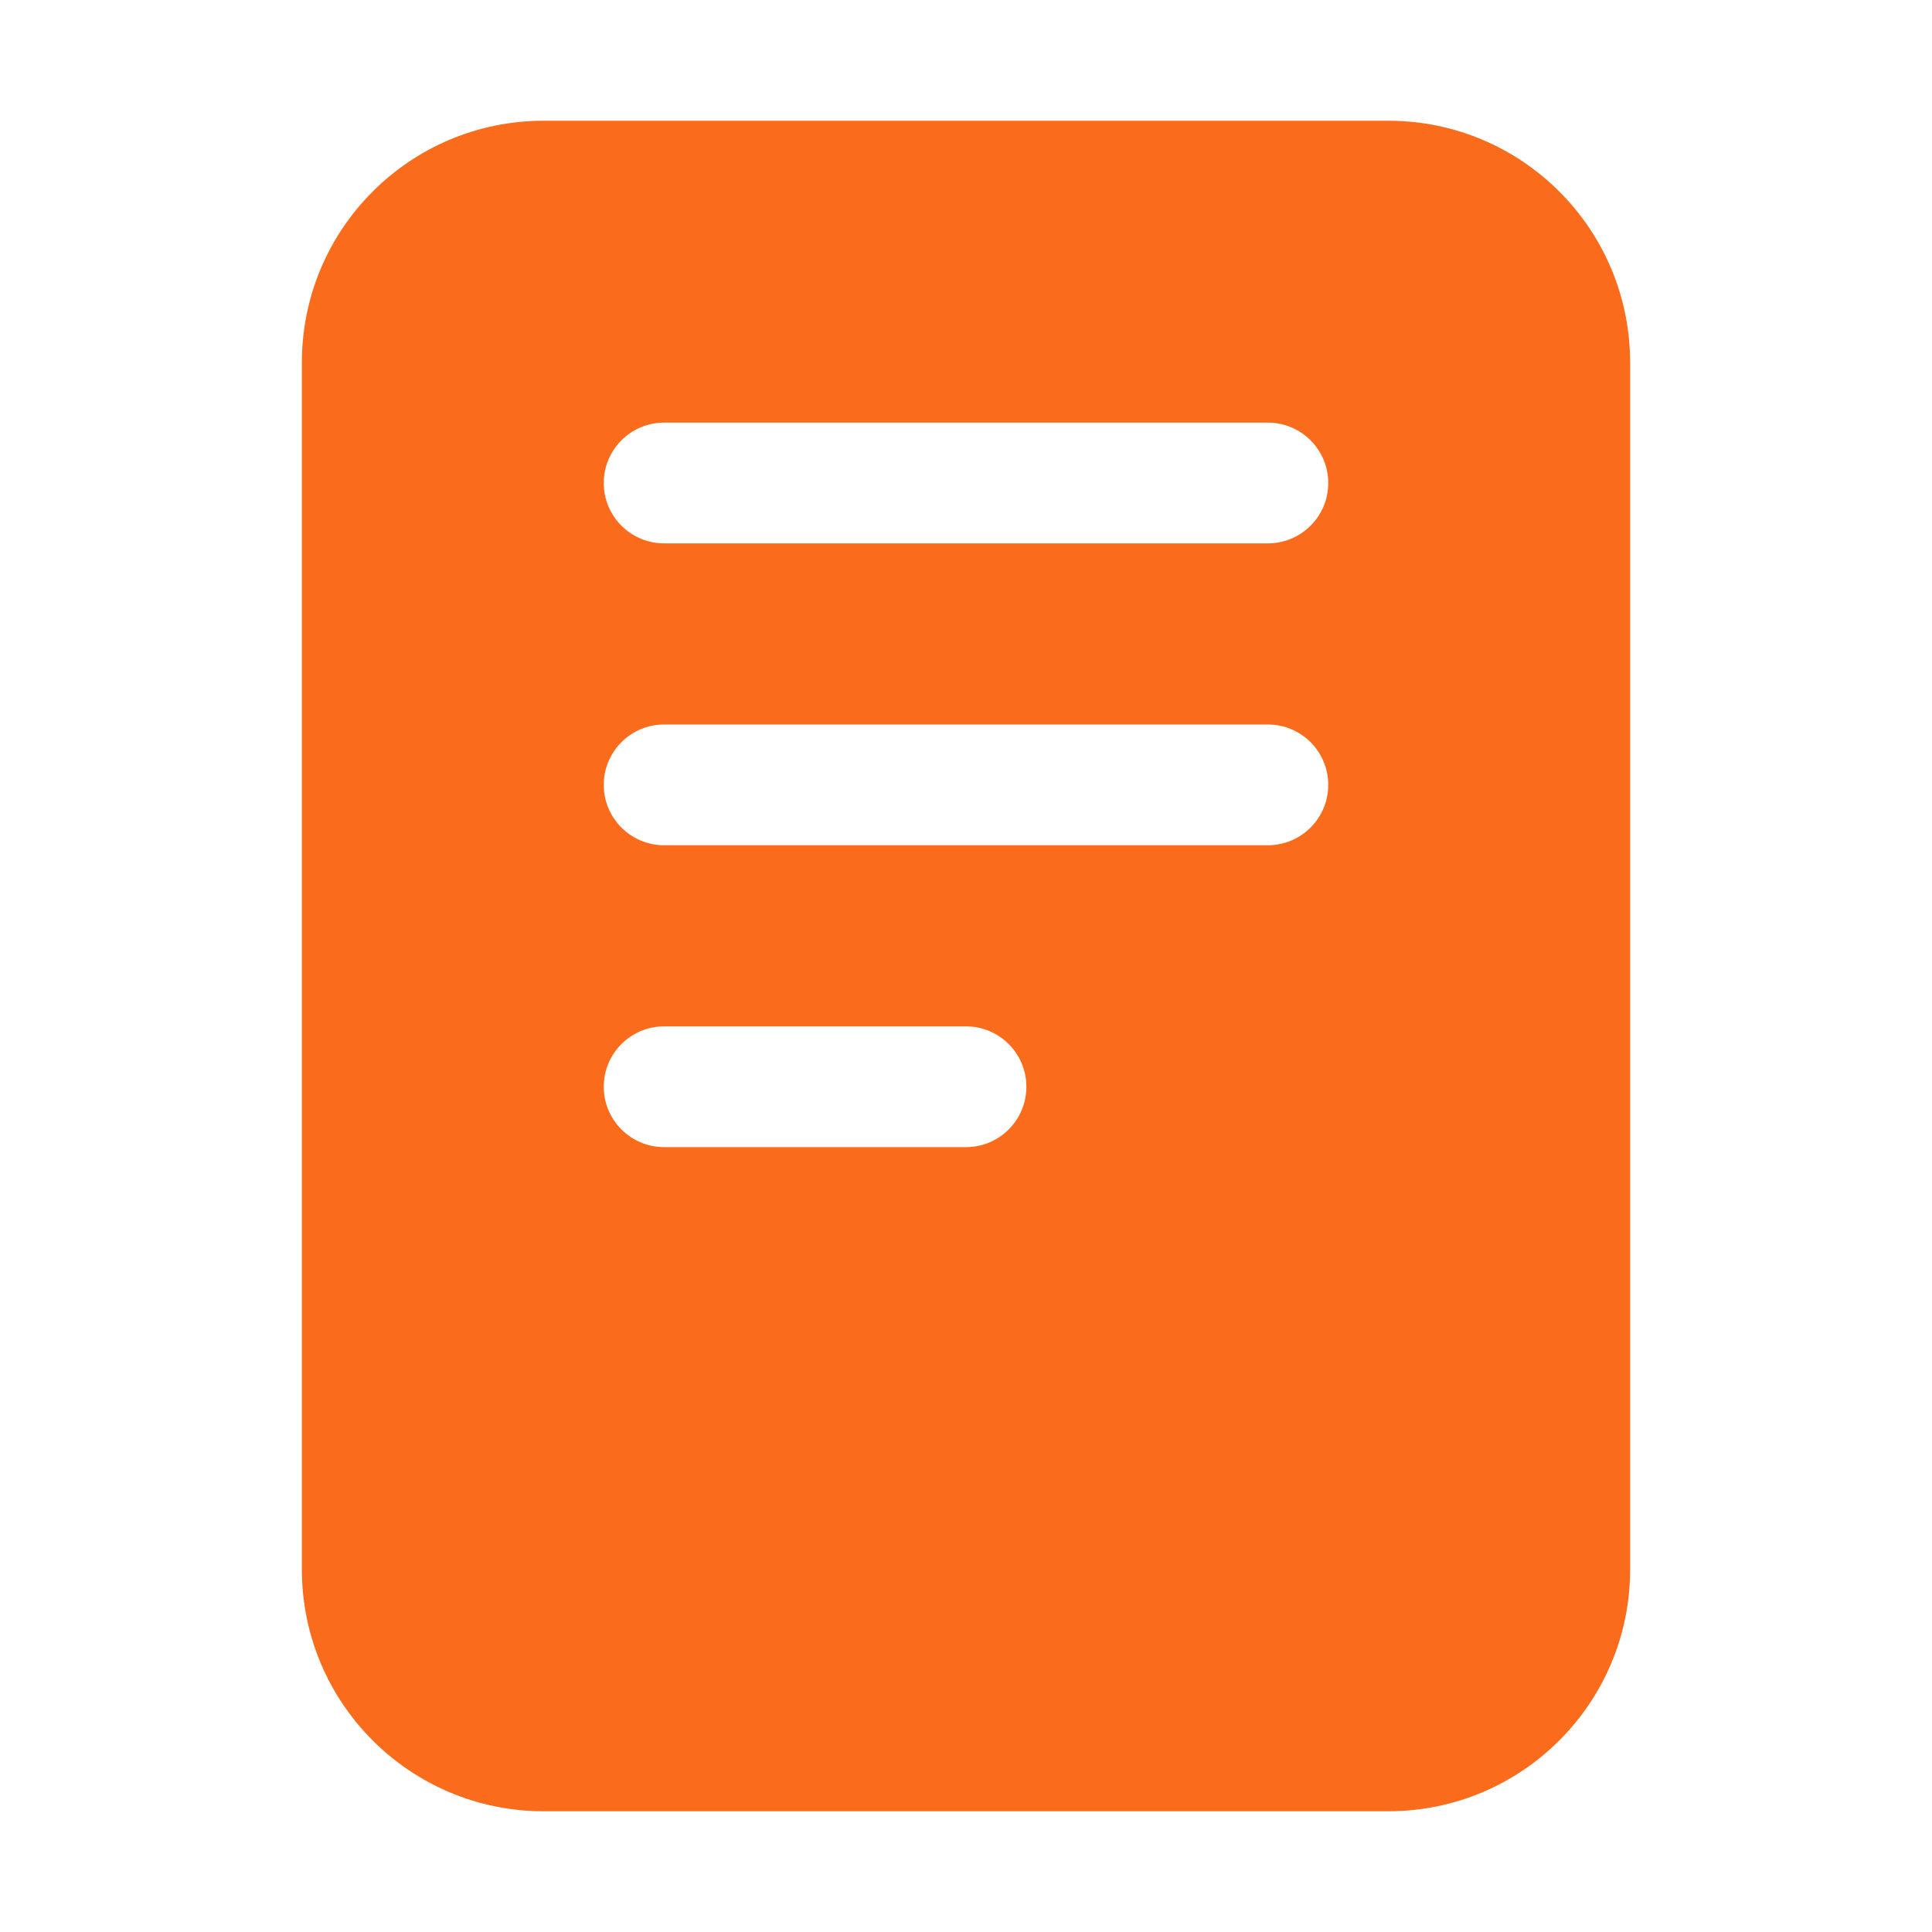
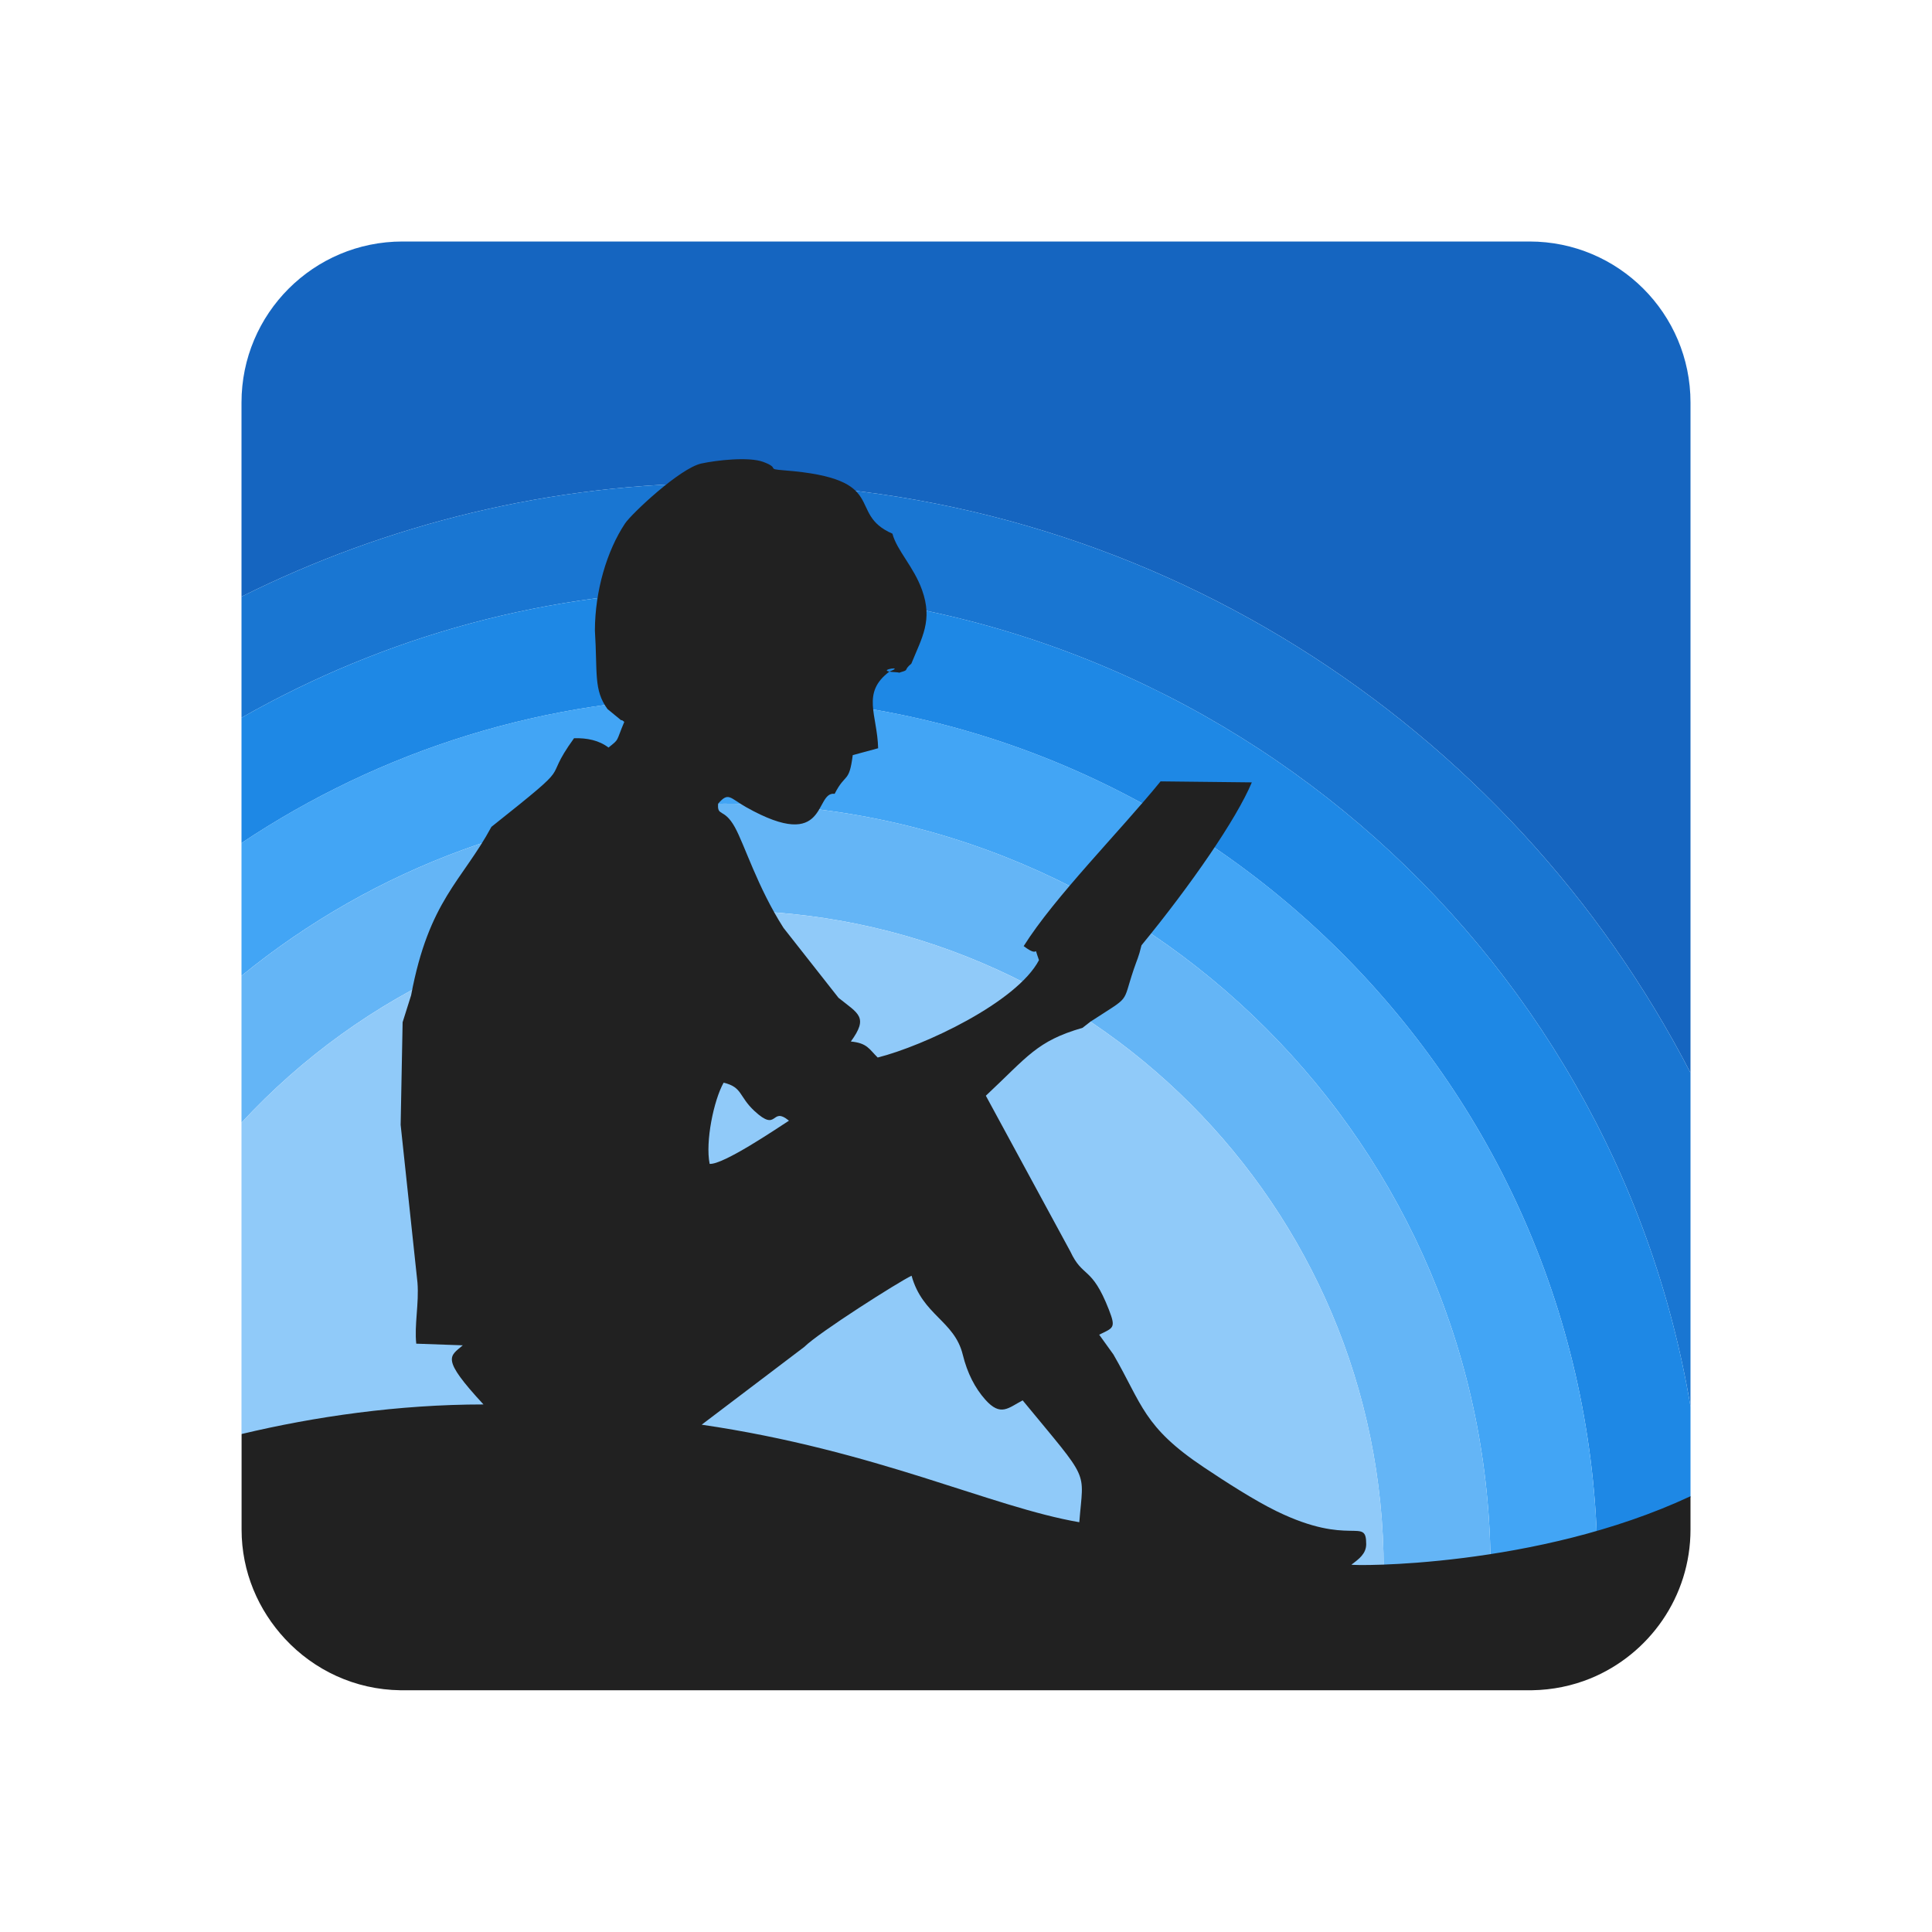
- <svg xmlns="http://www.w3.org/2000/svg" width="1em" height="1em" viewBox="0 0 512 512">
-   <path d="M0 0h512v512H0z" fill="none" />
-   <path fill="#fa6c1b" d="M368 32H144a64.07 64.07 0 0 0-64 64v320a64.07 64.07 0 0 0 64 64h224a64.07 64.07 0 0 0 64-64V96a64.07 64.07 0 0 0-64-64M256 304h-80a16 16 0 0 1 0-32h80a16 16 0 0 1 0 32m80-80H176a16 16 0 0 1 0-32h160a16 16 0 0 1 0 32m0-80H176a16 16 0 0 1 0-32h160a16 16 0 0 1 0 32" />
+ <svg xmlns="http://www.w3.org/2000/svg" viewBox="0 0 48 48" width="48px" height="48px" baseProfile="basic">
+   <path fill="#1565c0" d="M42,26.655V10c0-2.209-1.791-4-4-4H10c-2.209,0-4,1.791-4,4v4.823C9.618,13.02,13.691,12,18,12 C28.441,12,37.51,17.961,42,26.655z" />
+   <path fill="#1976d2" d="M18,14.656c12.041,0,22.063,8.79,24,20.289v-8.29C37.51,17.961,28.441,12,18,12 c-4.309,0-8.382,1.02-12,2.823v3.009C9.544,15.815,13.638,14.656,18,14.656z" />
+   <path fill="#1e88e5" d="M18,14.656c-4.362,0-8.456,1.159-12,3.176v3.113c3.439-2.293,7.565-3.633,12-3.633 c11.959,0,21.689,9.729,21.689,21.689c0,0.914-0.651,0.615-0.762,1.5c1.457-0.597,2.36-0.738,2.36-2.41L42,37.197v-2.252 C40.063,23.445,30.041,14.656,18,14.656z" />
+   <path fill="#42a5f5" d="M18,19.967c10.495,0,19.033,8.538,19.033,19.033c0,1.023-0.781,0.486-0.937,1.466l1.787,0.371 c0.537,0,0.544,0.327,1.011,0.135c0.11-0.885,0.795-1.057,0.795-1.972c0-11.959-9.729-21.689-21.689-21.689 c-4.435,0-8.561,1.34-12,3.633v3.299C9.277,21.574,13.453,19.967,18,19.967z" />
+   <path fill="#64b5f6" d="M18,19.967c-4.547,0-8.723,1.607-12,4.277v3.648c2.993-3.232,7.258-5.27,12-5.27 c9.031,0,16.377,7.346,16.377,16.377c0,1.026-0.864,1.116-1.046,2.09l2.478-0.118c0.156-0.98,1.224-0.949,1.224-1.972 C37.033,28.505,28.495,19.967,18,19.967z" />
+   <path fill="#90caf9" d="M18,22.623c-4.742,0-9.007,2.038-12,5.27v4.469v3.251c0,0,1.608,3.736,1.697,4.298 c0.73,0.783,5.245,0.086,5.781,0.961l17.916,0.329c0.046-0.207,2.984-1.174,2.984-2.199C34.377,29.969,27.031,22.623,18,22.623z" />
+   <path fill="#90caf9" d="M6.934,39.007C6.932,39.15,6.934,39.231,6.934,39.007L6.934,39.007z" />
+   <path fill="#212121" d="M42,37.174c-3.835,1.792-8.421,1.731-8.424,1.699c0.185-0.138,0.366-0.27,0.367-0.508 c0.001-0.695-0.386,0.078-2.228-0.82c-0.557-0.272-1.272-0.734-1.805-1.09c-1.504-1.005-1.525-1.553-2.248-2.804l-0.353-0.491 c0.358-0.174,0.419-0.164,0.239-0.627c-0.429-1.094-0.641-0.768-0.954-1.437l-2.101-3.873c1.043-0.976,1.263-1.357,2.402-1.687 l0.194-0.151c1.029-0.672,0.778-0.412,1.077-1.297c0.092-0.273,0.118-0.288,0.194-0.602c1.233-1.504,2.357-3.132,2.741-4.048 l-2.267-0.025c-1.003,1.234-2.632,2.868-3.401,4.093c0.443,0.338,0.216-0.109,0.38,0.349c-0.552,1.049-2.86,2.13-4.007,2.419 c-0.215-0.211-0.257-0.358-0.667-0.398c0.446-0.612,0.187-0.689-0.307-1.086l-1.366-1.737c-0.649-1.016-0.967-2.067-1.21-2.504 c-0.268-0.482-0.442-0.251-0.414-0.582c0.258-0.299,0.285-0.145,0.698,0.088c2.053,1.154,1.683-0.402,2.197-0.333 c0.268-0.531,0.359-0.253,0.449-0.961l0.631-0.171c-0.019-0.831-0.425-1.376,0.281-1.905c-0.268-0.047,0.397-0.149,0.004-0.003 c-0.002,0.001-0.002,0.002-0.004,0.003c0.034,0.007,0.078,0.012,0.146,0.015c0.061,0.003,0.087,0.008,0.095,0.014 c0.013-0.004,0.025-0.008,0.047-0.016c0.213-0.061,0.049-0.039,0.256-0.21c0.265-0.65,0.536-1.075,0.266-1.83 c-0.208-0.582-0.626-0.981-0.736-1.399c-1.165-0.507-0.024-1.366-2.685-1.573c-0.485-0.038-0.079-0.042-0.521-0.209 c-0.358-0.135-1.167-0.043-1.542,0.039c-0.534,0.117-1.736,1.251-1.895,1.489c-0.452,0.68-0.746,1.675-0.749,2.658 c0.067,1.063-0.035,1.477,0.313,1.953l0.342,0.281c0.01-0.022,0.052,0.022,0.075,0.038c-0.217,0.515-0.113,0.413-0.392,0.638 c-0.234-0.18-0.534-0.241-0.856-0.232c-0.866,1.199,0.161,0.443-2.053,2.202c-0.725,1.344-1.552,1.818-1.995,4.185l-0.211,0.669 l-0.049,2.55l0.418,3.919c0.041,0.519-0.081,1.055-0.03,1.517l1.156,0.041c-0.324,0.279-0.556,0.313,0.514,1.469 c-2.114,0-4.206,0.304-6.01,0.735V38c0,1.054,0.416,2.005,1.082,2.72c0.718,0.771,1.731,1.259,2.864,1.274h28.112 c0.515-0.008,1.006-0.111,1.457-0.295C40.972,41.101,42,39.672,42,38V37.174z M17.978,26.899c0.471,0.111,0.375,0.34,0.766,0.703 c0.595,0.552,0.402-0.13,0.858,0.241c-0.302,0.194-1.635,1.1-1.971,1.073C17.52,28.362,17.733,27.337,17.978,26.899z M26.815,37.819c-2.186-0.374-5.037-1.786-9.382-2.423l2.55-1.933c0.349-0.35,2.351-1.622,2.665-1.768 c0.271,0.982,1.064,1.117,1.271,1.959c0.115,0.47,0.309,0.836,0.559,1.118c0.385,0.434,0.573,0.205,0.93,0.02 C27.105,36.854,26.92,36.48,26.815,37.819z" />
</svg>
